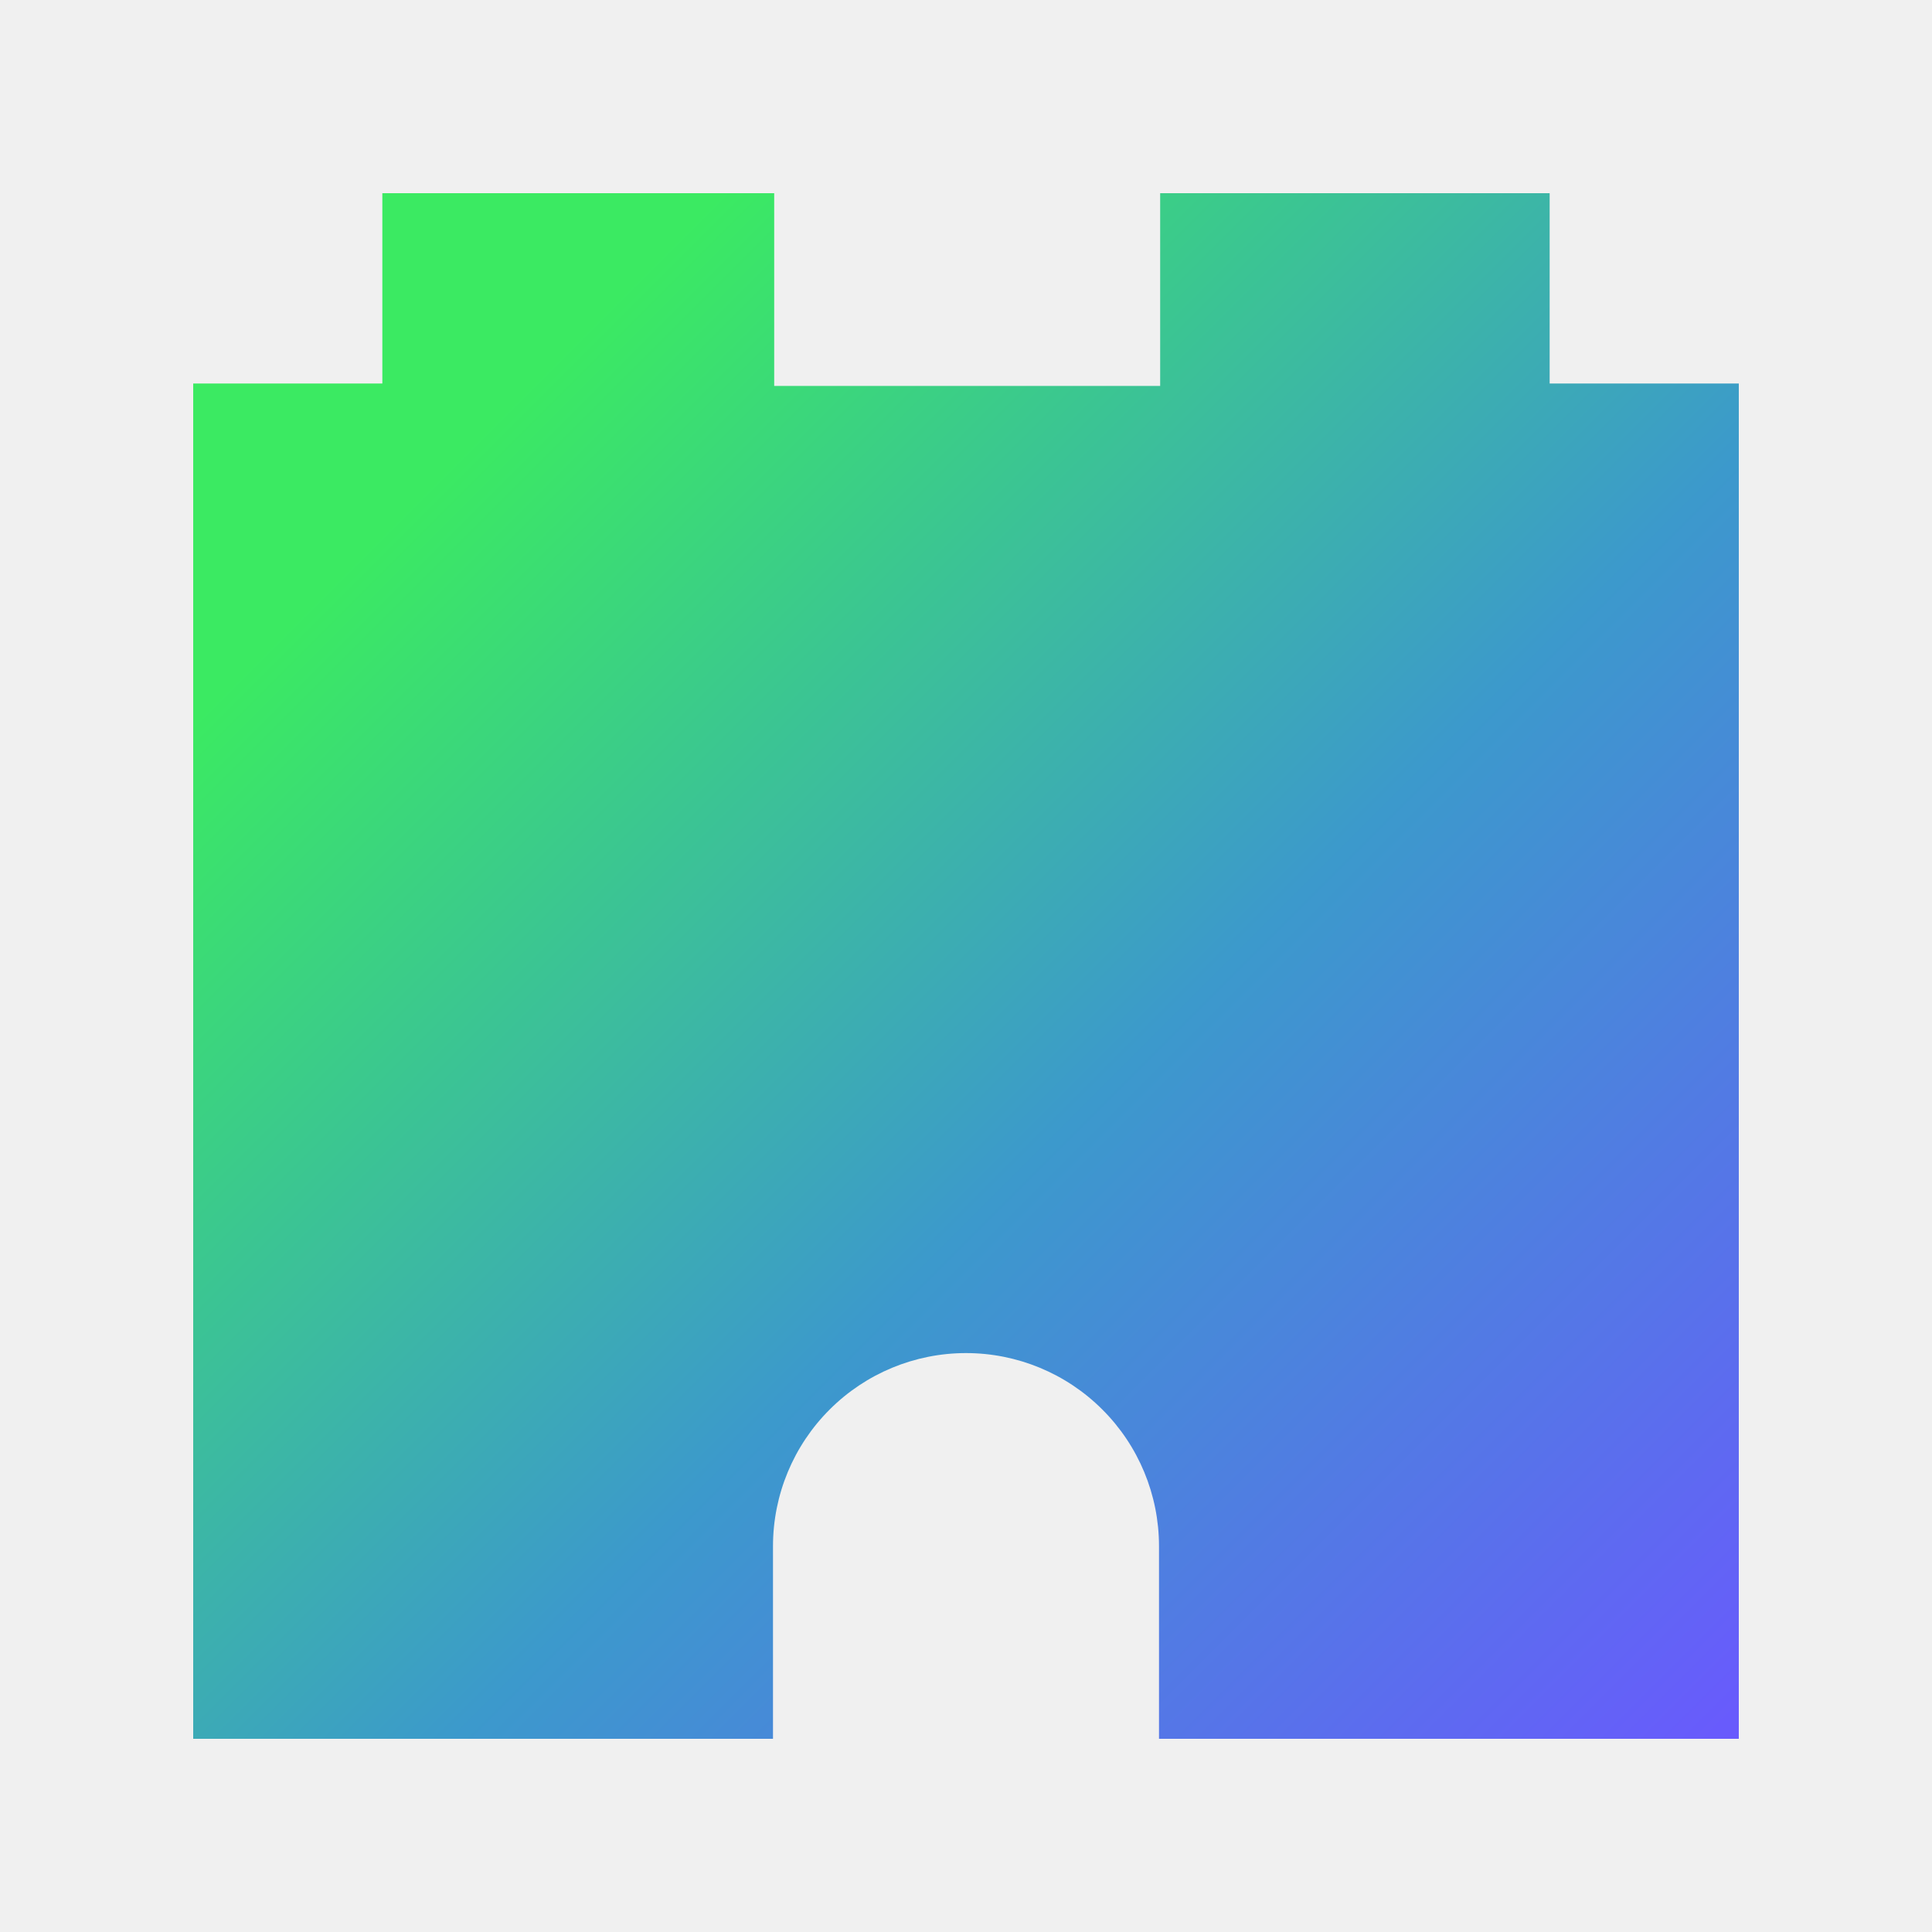
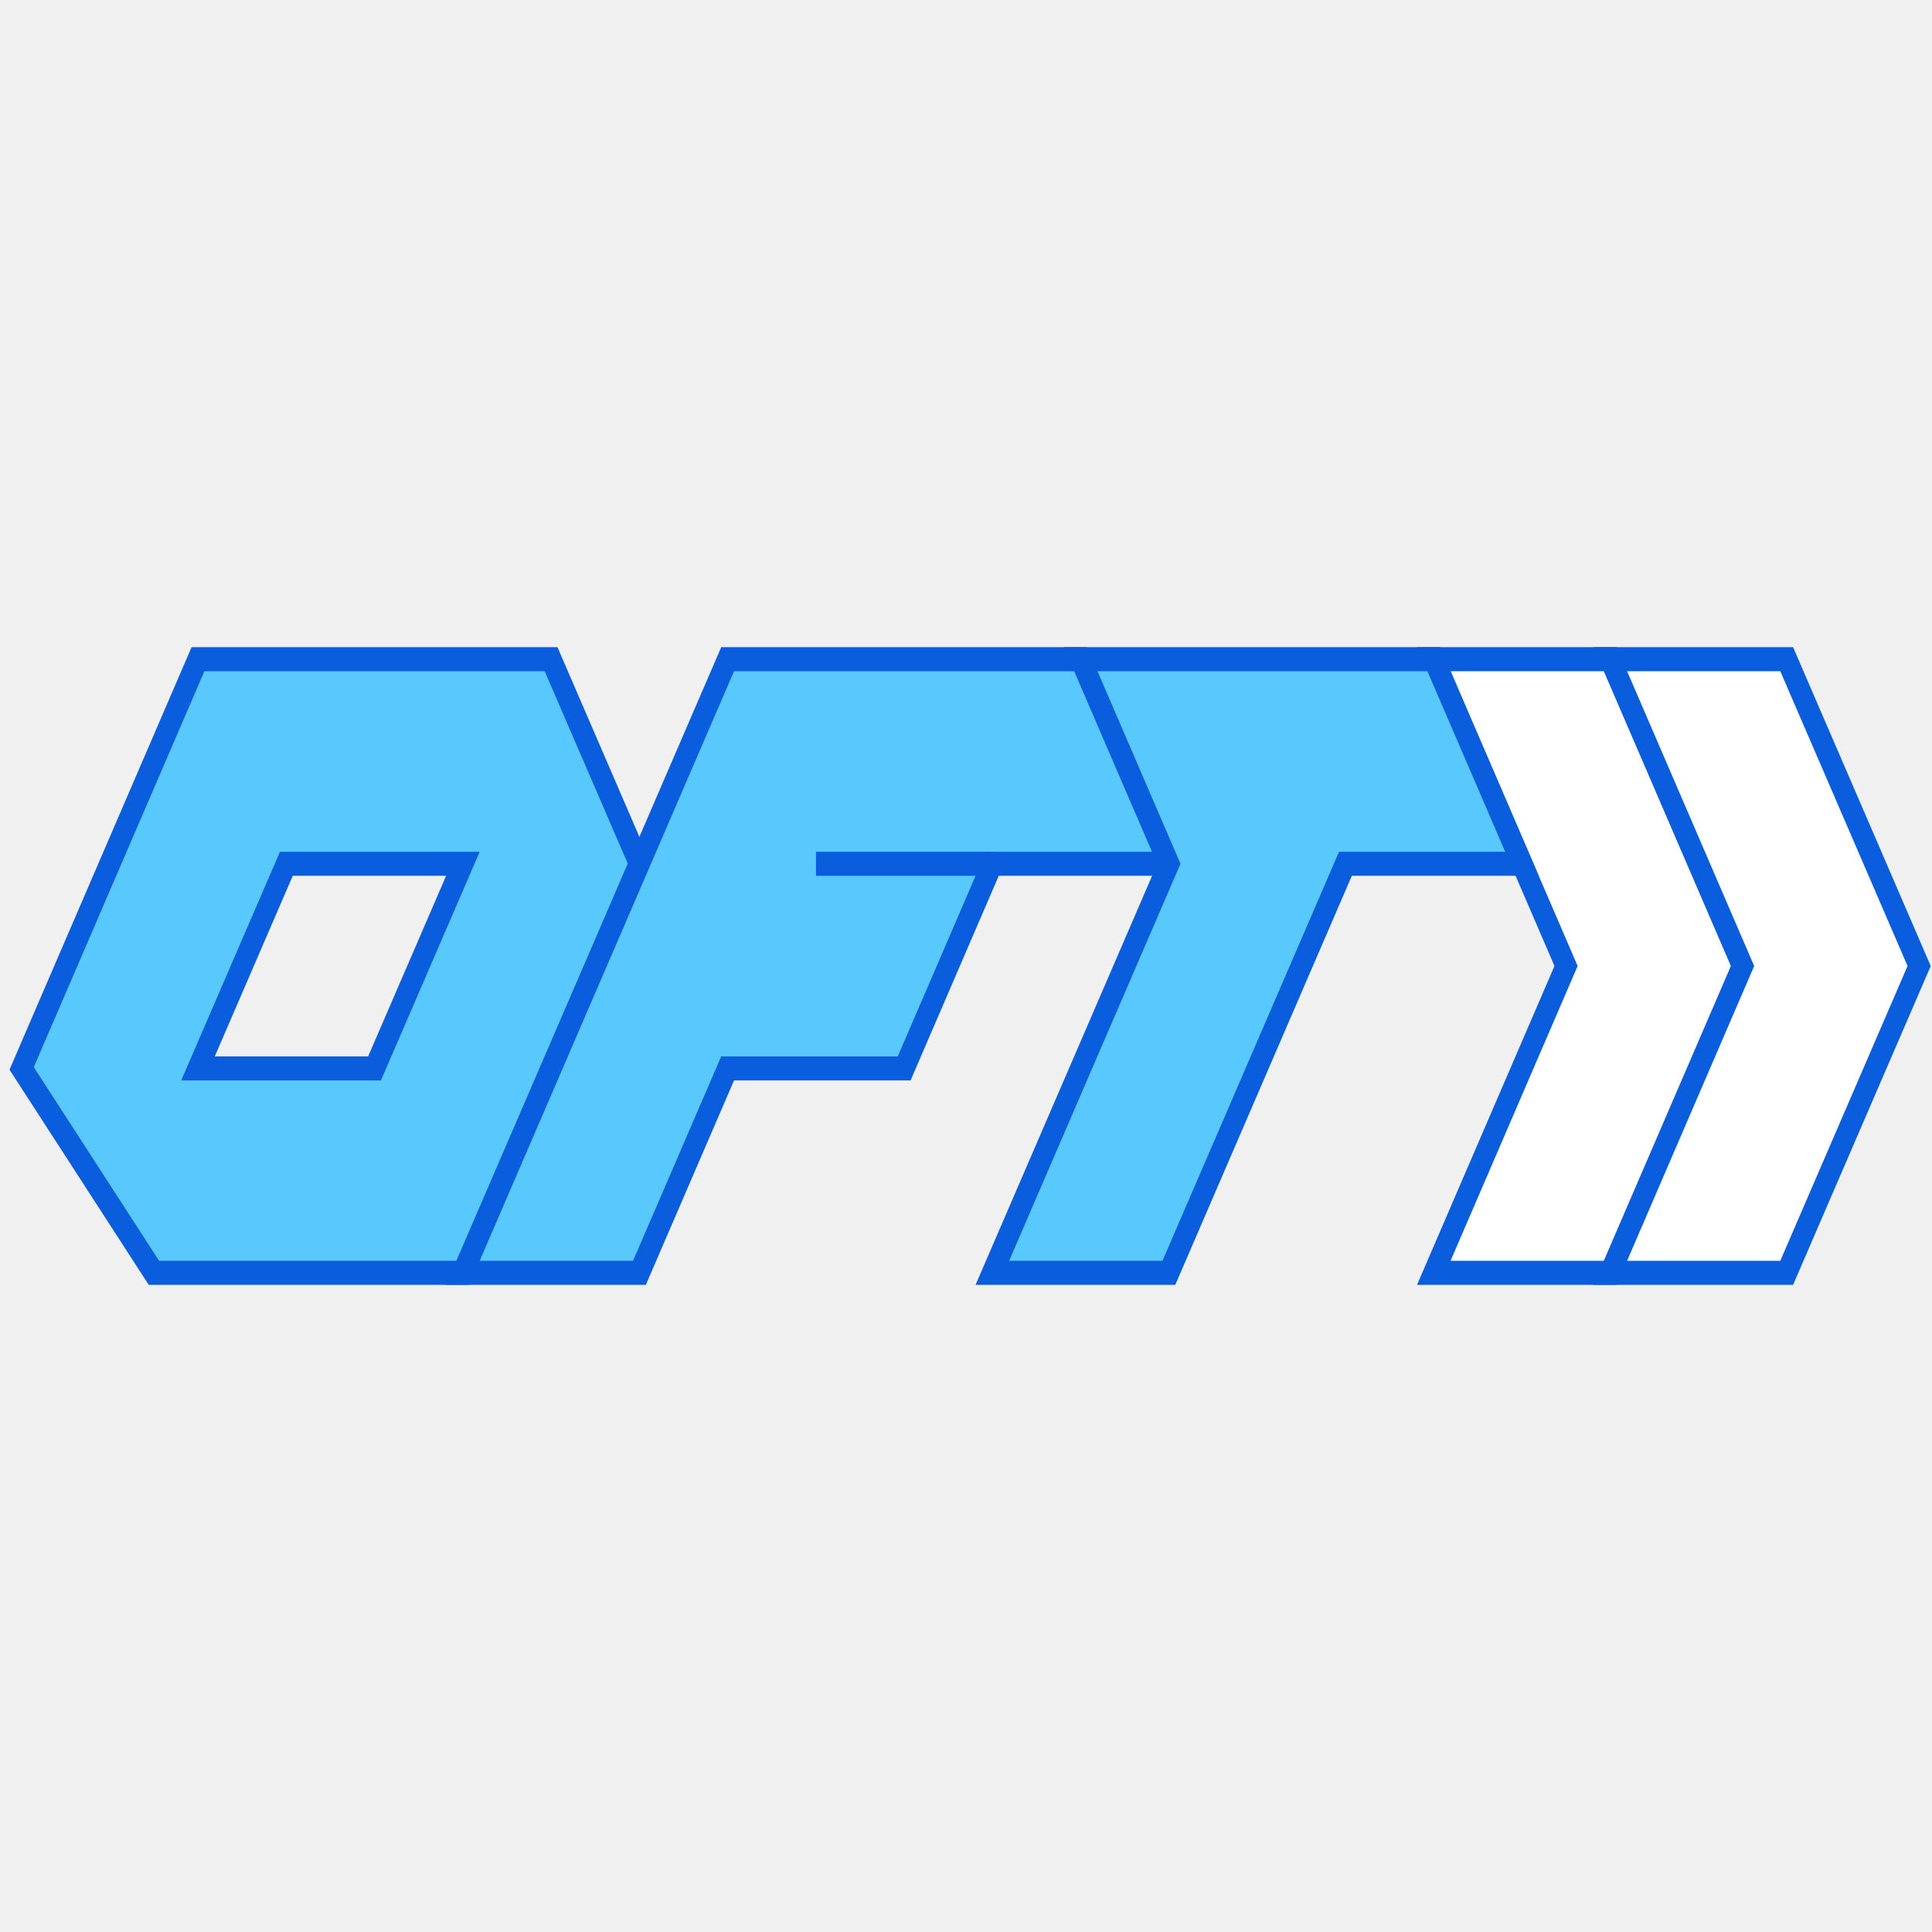
- <svg xmlns="http://www.w3.org/2000/svg" width="40" height="40" viewBox="0 0 40 40" fill="none">
-   <path d="M32.084 7.94V4H24.02V7.99H16.029V4H7.916V7.94H4V36H16.004V32.005C16.006 30.946 16.427 29.931 17.177 29.183C17.926 28.434 18.941 28.014 20 28.014C21.059 28.014 22.074 28.434 22.823 29.183C23.573 29.931 23.994 30.946 23.996 32.005V36H36V7.94H32.084Z" fill="url(#paint0_linear)" />
-   <defs>
-     <linearGradient id="paint0_linear" x1="2.942" y1="4.9" x2="37.777" y2="39.734" gradientUnits="userSpaceOnUse">
-       <stop offset="0.159" stop-color="#3BEA62" />
-       <stop offset="0.54" stop-color="#3C99CC" />
-       <stop offset="0.937" stop-color="#6B57FF" />
-     </linearGradient>
-   </defs>
+ <svg xmlns="http://www.w3.org/2000/svg" width="40" height="40" viewBox="2744 2980 11282 3960" fill="none">
+   <path d="M4250.992 3543.007L3307 5432.999L4015.005 6377.001H5668.994L6613.993 4487.993L6140.99 3543.007H4250.992ZM4723.995 4487.993H5668.994L5195.991 5432.999H4250.992L4723.995 4487.993Z" fill="#58C8FD" fill-rule="evenodd" clip-rule="evenodd" stroke="#0A5DDD" stroke-width="111" stroke-linecap="butt" stroke-linejoin="miter" transform="matrix(1.090922 0 0 1.264503 -737.2897 -1311.935)" />
+   <polygon points="11811 3543 10866 3543 11574 4960 10866 6377 11811 6377 12519 4960" fill="#FFFFFF" stroke="#0A5DDD" stroke-width="111" stroke-linecap="butt" stroke-linejoin="miter" transform="matrix(1.090922 0 0 1.264503 -737.2897 -1311.935)" />
+   <polygon points="8503 4488 9448 4488 8976 3543 7086 3543 5669 6377 6614 6377 7086 5433 8031 5433" fill="#58C8FD" stroke="#0A5DDD" stroke-width="111" stroke-linecap="butt" stroke-linejoin="miter" transform="matrix(1.090922 0 0 1.264503 -737.2897 -1311.935)" />
+   <polyline points="7559 4488 8503 4488" stroke="#0A5DDD" stroke-width="111" stroke-linecap="butt" stroke-linejoin="miter" transform="matrix(1.090922 0 0 1.264503 -737.2897 -1311.935)" />
+   <polygon points="9448 6377 8503 6377 9448 4488 8976 3543 10866 3543 11338 4488 10393 4488" fill="#58C8FD" stroke="#0A5DDD" stroke-width="111" stroke-linecap="butt" stroke-linejoin="miter" transform="matrix(1.090922 0 0 1.264503 -737.2897 -1311.935)" />
+   <polygon points="12755 3543 11811 3543 12519 4960 11811 6377 12755 6377 13464 4960" fill="#FFFFFF" stroke="#0A5DDD" stroke-width="111" stroke-linecap="butt" stroke-linejoin="miter" transform="matrix(1.090922 0 0 1.264503 -737.2897 -1311.935)" />
</svg>
